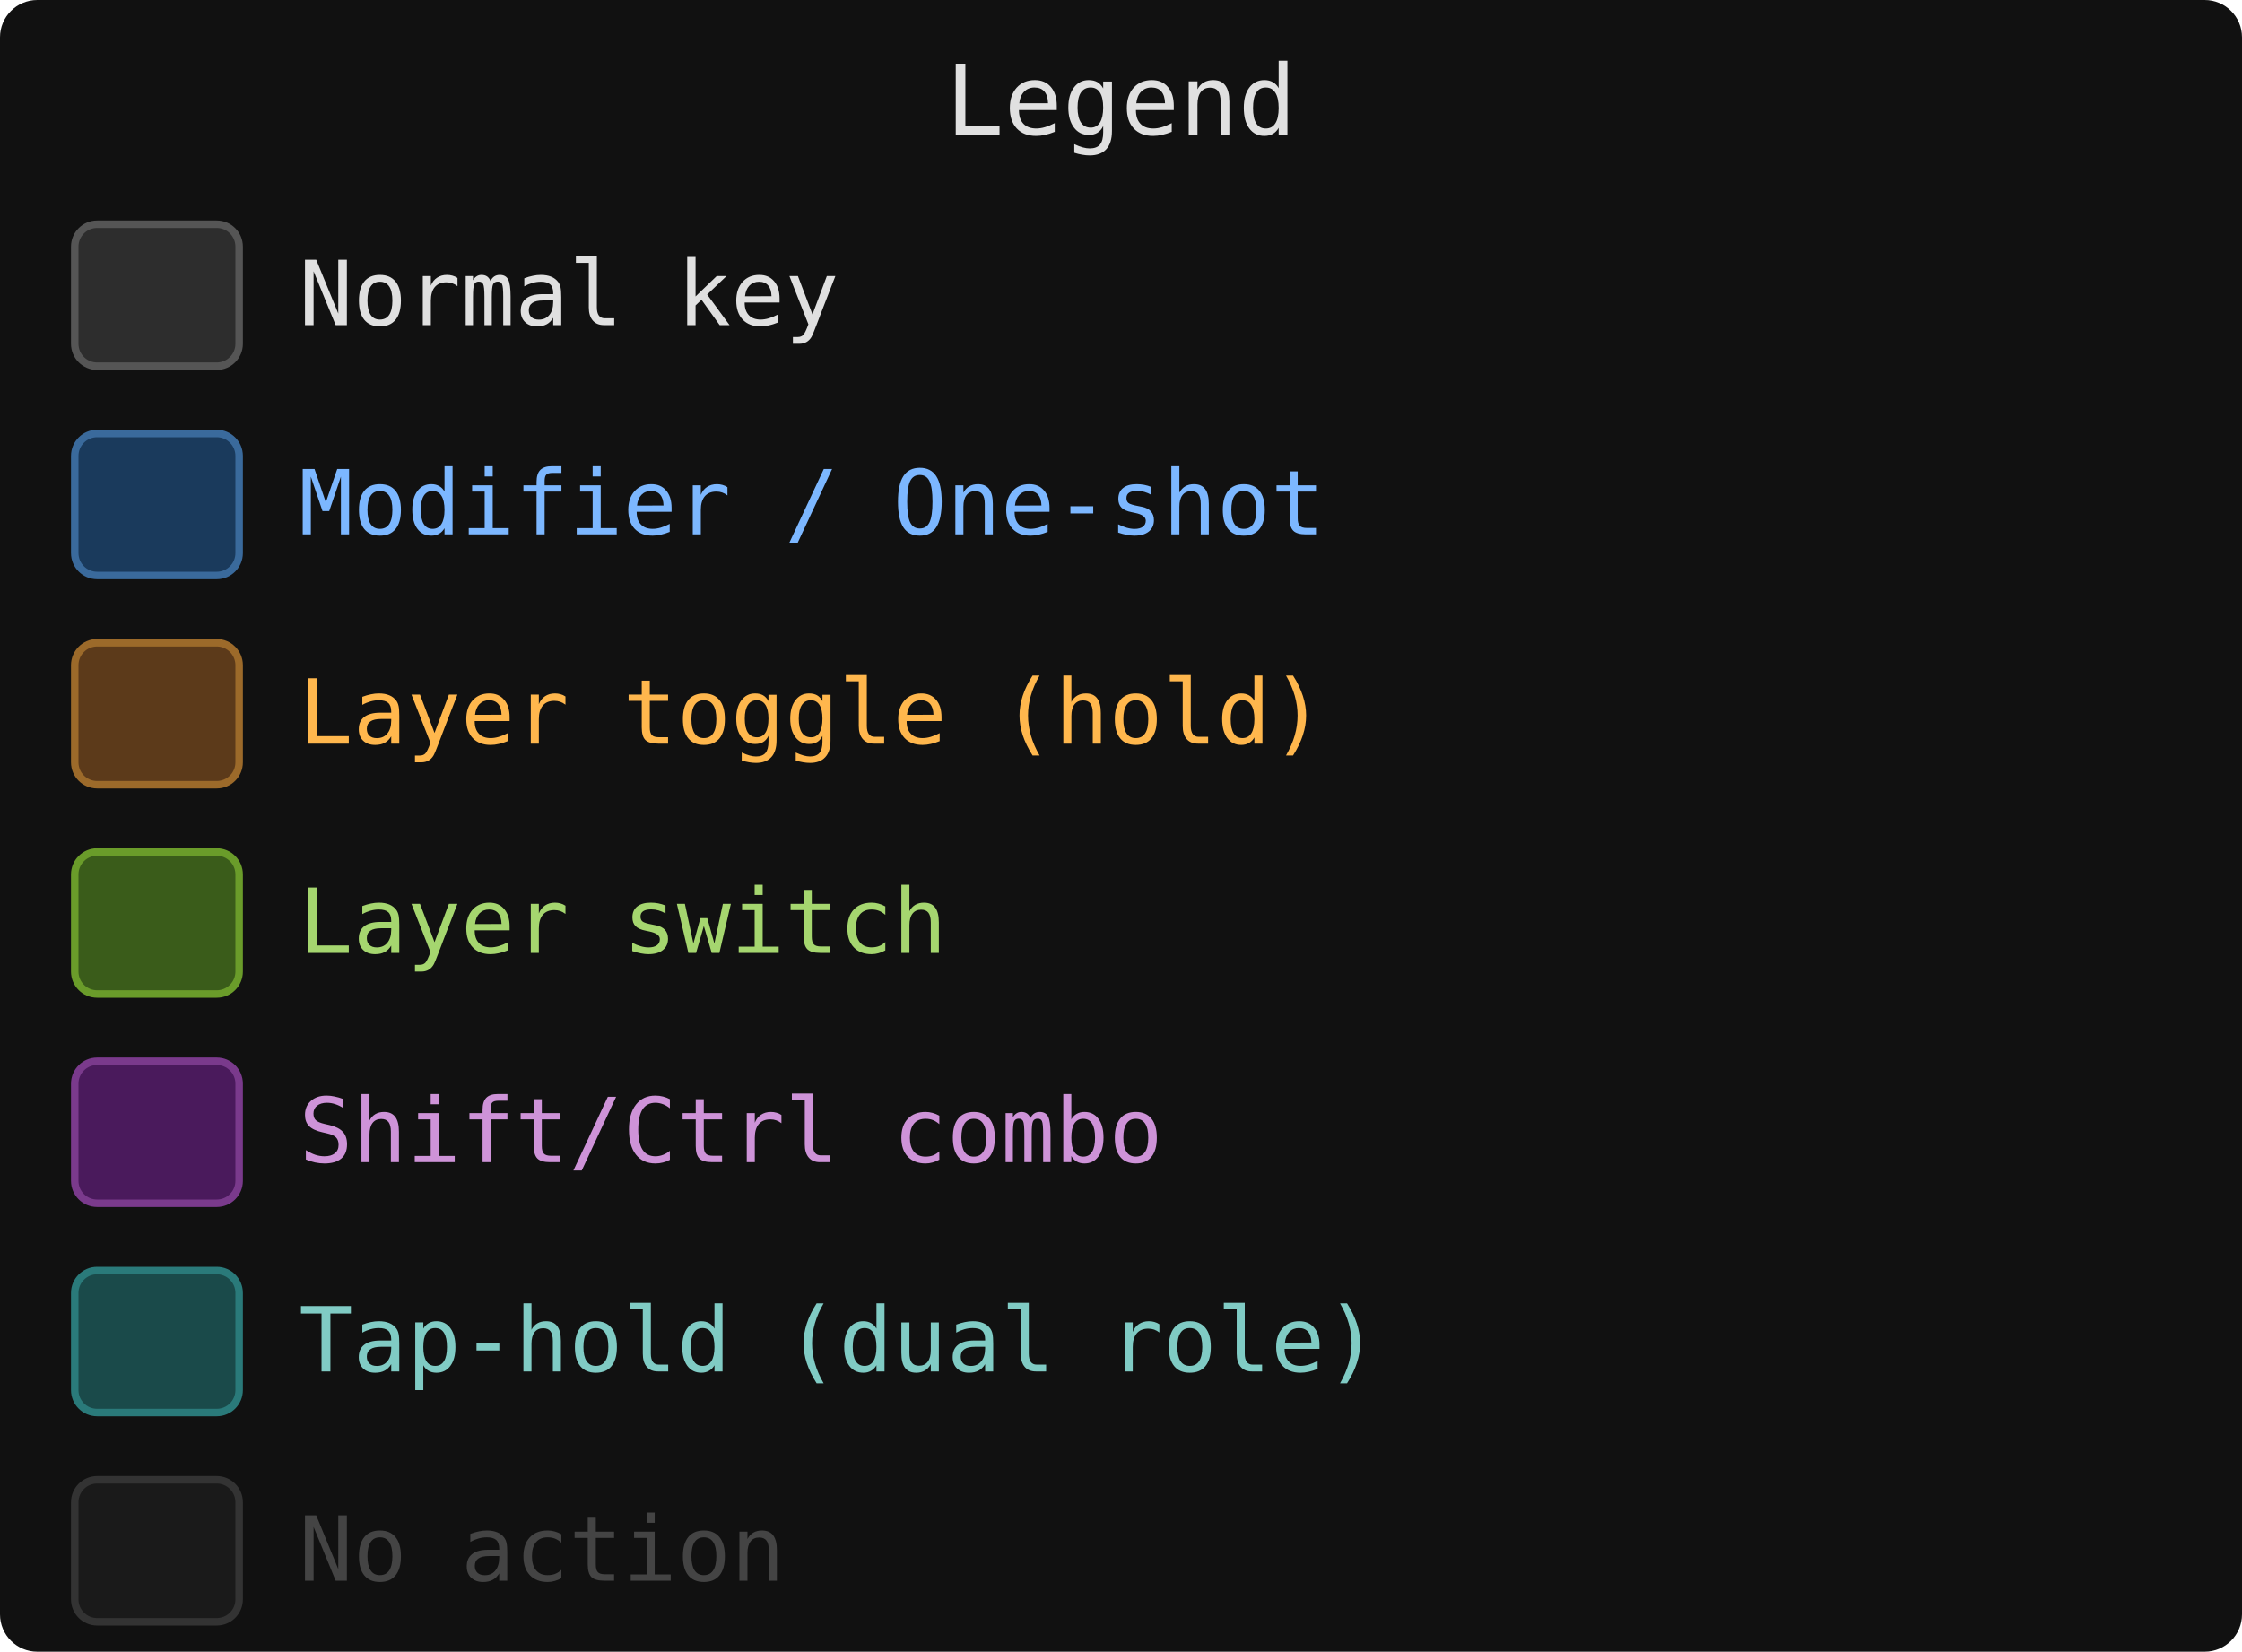
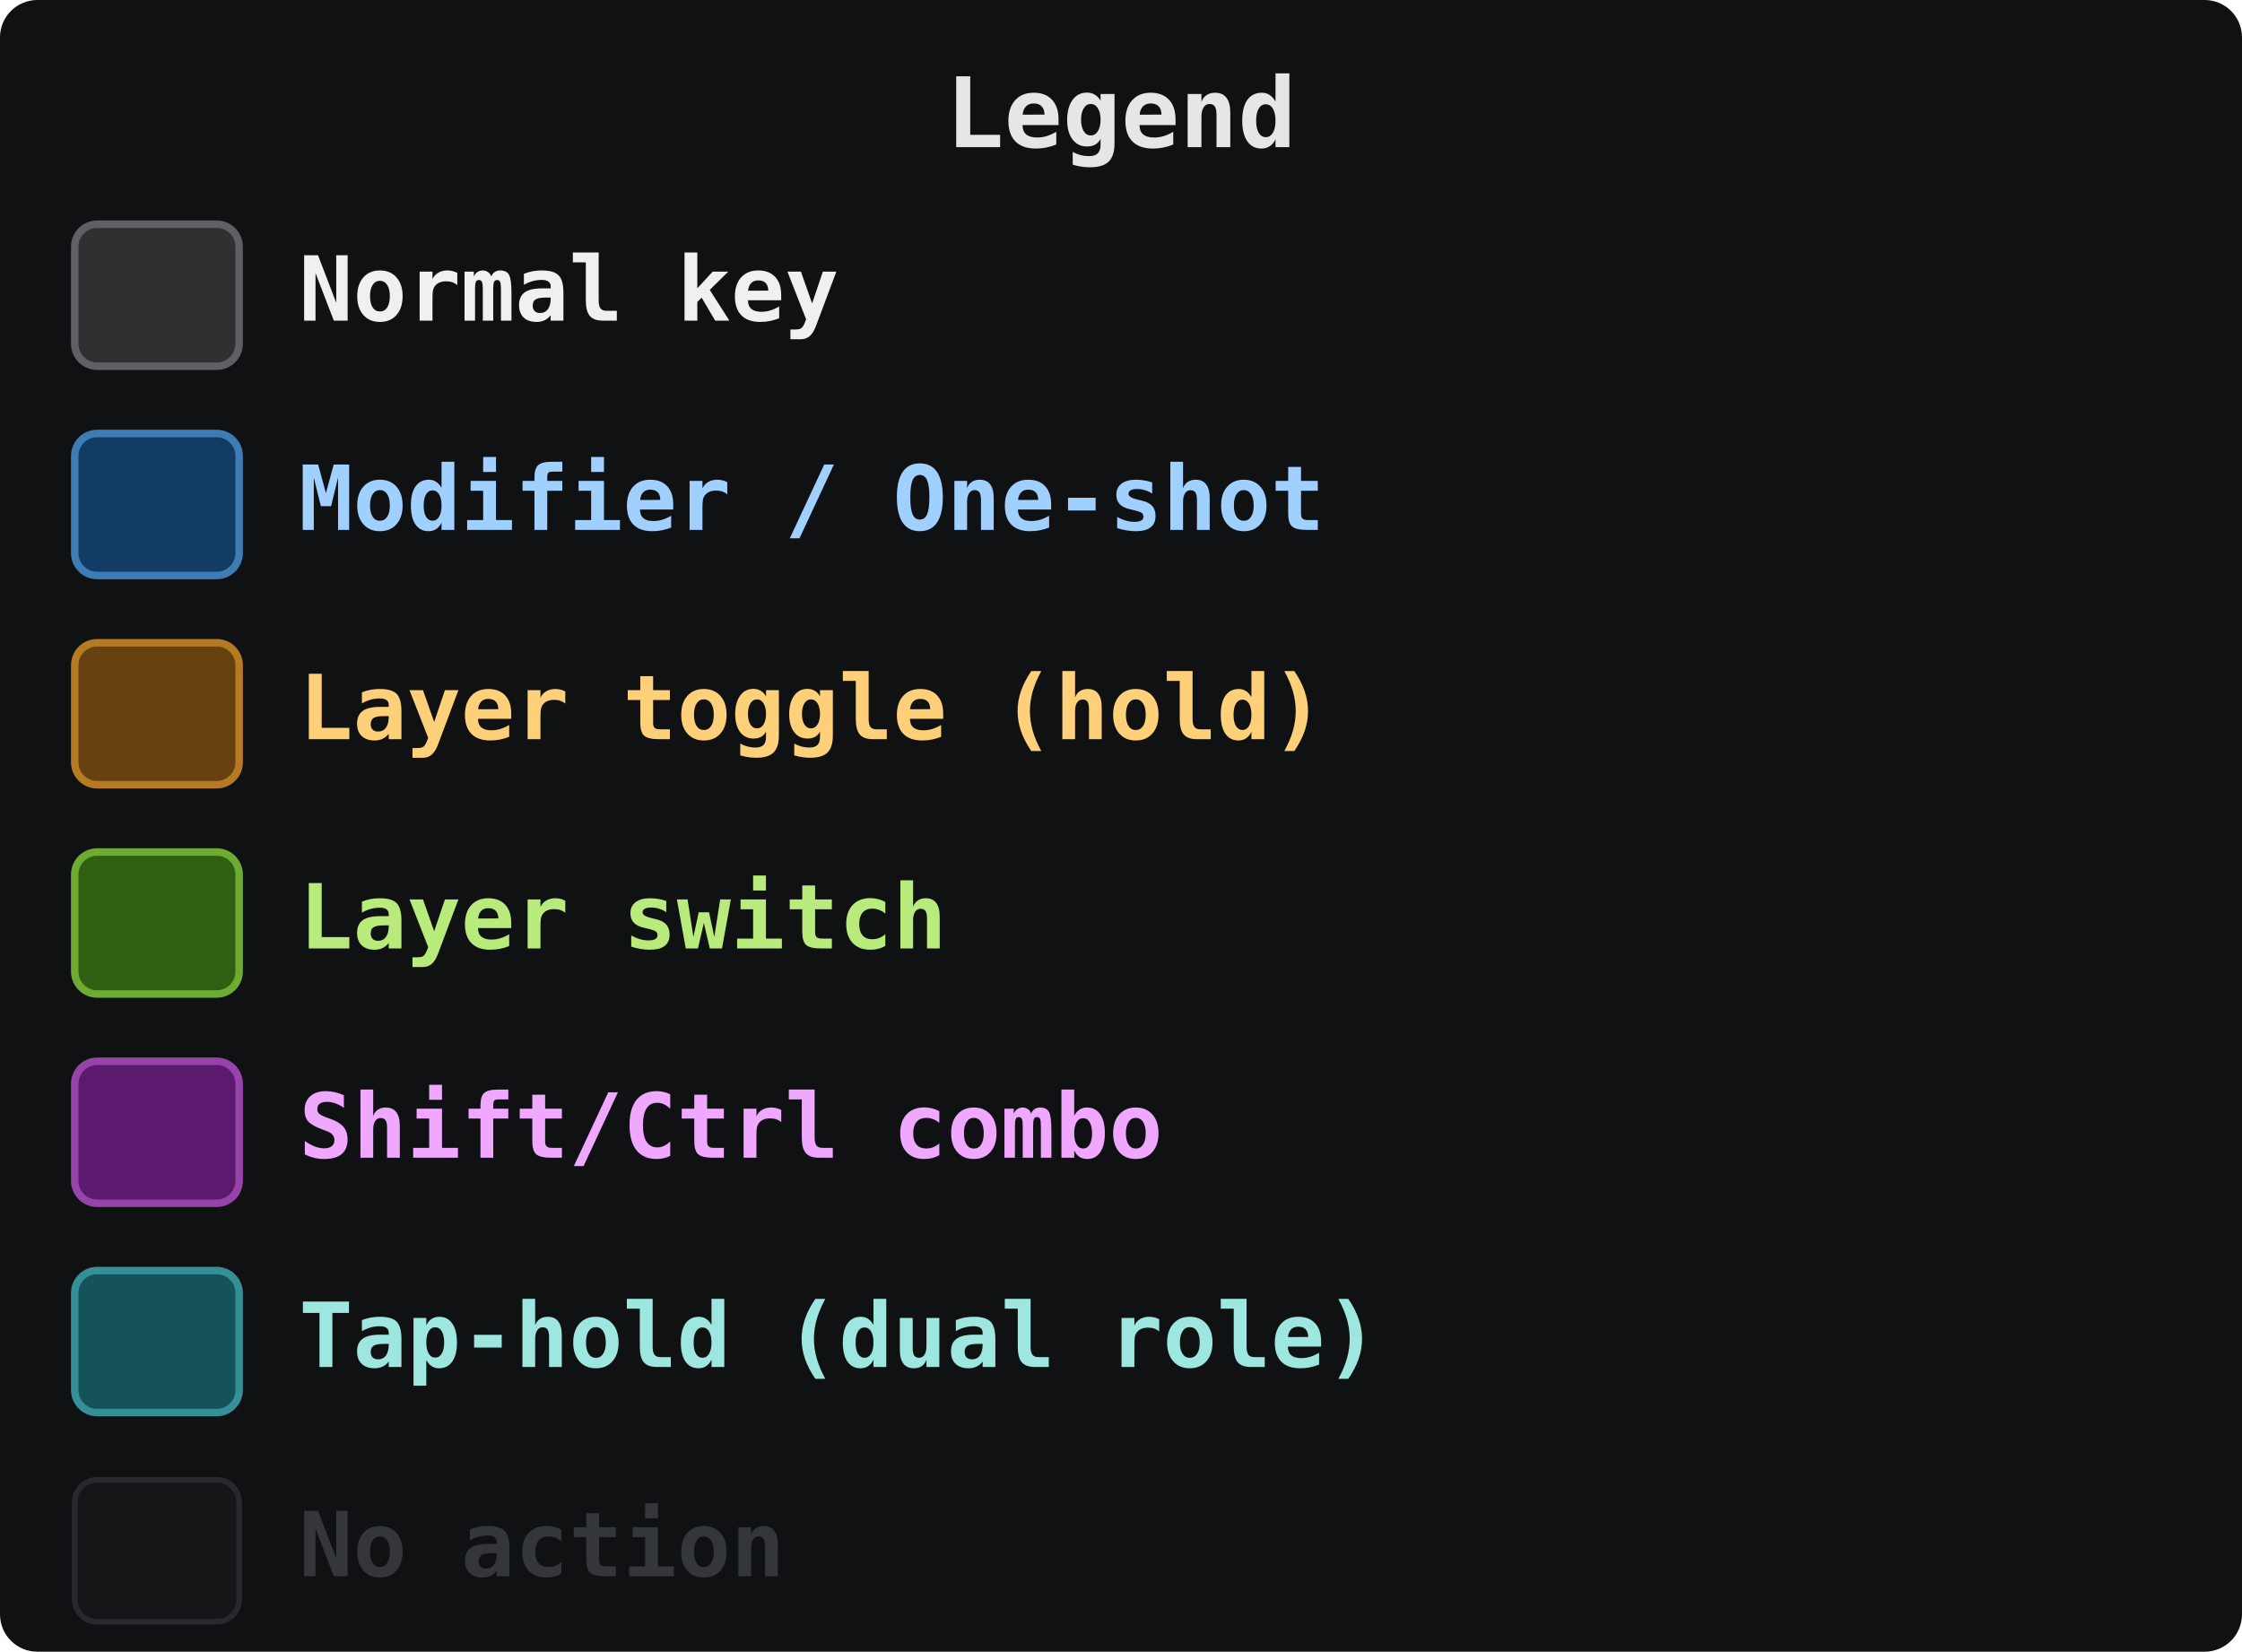
<svg xmlns="http://www.w3.org/2000/svg" width="600" height="442">
-   <rect width="600" height="442" fill="#111" rx="10" />
-   <text x="300" y="36" text-anchor="middle" font-size="26" fill="#e0e0e0" font-family="monospace">Legend</text>
-   <rect x="20" y="60" width="44" height="38" rx="6" fill="#2d2d2d" stroke="#555" stroke-width="2" />
-   <text x="80" y="87" font-size="24" fill="#e0e0e0" font-family="monospace">Normal key</text>
-   <rect x="20" y="116" width="44" height="38" rx="6" fill="#1a3a5c" stroke="#3a6a9c" stroke-width="2" />
-   <text x="80" y="143" font-size="24" fill="#7cb7ff" font-family="monospace">Modifier / One-shot</text>
-   <rect x="20" y="172" width="44" height="38" rx="6" fill="#5c3a1a" stroke="#9c6a2a" stroke-width="2" />
-   <text x="80" y="199" font-size="24" fill="#ffb74d" font-family="monospace">Layer toggle (hold)</text>
-   <rect x="20" y="228" width="44" height="38" rx="6" fill="#3a5c1a" stroke="#6a9c2a" stroke-width="2" />
-   <text x="80" y="255" font-size="24" fill="#a5d66f" font-family="monospace">Layer switch</text>
-   <rect x="20" y="284" width="44" height="38" rx="6" fill="#4a1a5c" stroke="#7a3a8c" stroke-width="2" />
-   <text x="80" y="311" font-size="24" fill="#ce93d8" font-family="monospace">Shift/Ctrl combo</text>
-   <rect x="20" y="340" width="44" height="38" rx="6" fill="#1a4a4a" stroke="#2a7a7a" stroke-width="2" />
-   <text x="80" y="367" font-size="24" fill="#80cbc4" font-family="monospace">Tap-hold (dual role)</text>
-   <rect x="20" y="396" width="44" height="38" rx="6" fill="#1a1a1a" stroke="#333" stroke-width="2" />
-   <text x="80" y="423" font-size="24" fill="#444" font-family="monospace">No action</text>
+   <defs>
+     <style>
+     text { font-family: 'JetBrains Mono', 'Cascadia Mono', 'Consolas', 'Menlo', monospace; letter-spacing: 0; }
+   </style>
+   </defs>
+   <rect width="600" height="442" fill="#101113" rx="10" />
+   <text x="300" y="32" text-anchor="middle" dominant-baseline="middle" font-size="26" fill="#e6e6e6" font-weight="700">Legend</text>
+   <rect x="20" y="60" width="44" height="38" rx="6" fill="#303033" stroke="#606064" stroke-width="2" />
+   <text x="80" y="79" dominant-baseline="middle" font-size="24" fill="#f0f0f0" font-weight="600">Normal key</text>
+   <rect x="20" y="116" width="44" height="38" rx="6" fill="#123c66" stroke="#3e7db4" stroke-width="2" />
+   <text x="80" y="135" dominant-baseline="middle" font-size="24" fill="#9fd0ff" font-weight="600">Modifier / One-shot</text>
+   <rect x="20" y="172" width="44" height="38" rx="6" fill="#67410f" stroke="#b77a24" stroke-width="2" />
+   <text x="80" y="191" dominant-baseline="middle" font-size="24" fill="#ffd07a" font-weight="600">Layer toggle (hold)</text>
+   <rect x="20" y="228" width="44" height="38" rx="6" fill="#315f12" stroke="#6dab33" stroke-width="2" />
+   <text x="80" y="247" dominant-baseline="middle" font-size="24" fill="#b8ea7c" font-weight="600">Layer switch</text>
+   <rect x="20" y="284" width="44" height="38" rx="6" fill="#5c1a6e" stroke="#9744aa" stroke-width="2" />
+   <text x="80" y="303" dominant-baseline="middle" font-size="24" fill="#efa7ff" font-weight="600">Shift/Ctrl combo</text>
+   <rect x="20" y="340" width="44" height="38" rx="6" fill="#14535a" stroke="#358f96" stroke-width="2" />
+   <text x="80" y="359" dominant-baseline="middle" font-size="24" fill="#9de7e0" font-weight="600">Tap-hold (dual role)</text>
+   <rect x="20" y="396" width="44" height="38" rx="6" fill="#151617" stroke="#27292d" stroke-width="1.5" />
+   <text x="80" y="415" dominant-baseline="middle" font-size="24" fill="#33363a" font-weight="600">No action</text>
</svg>
